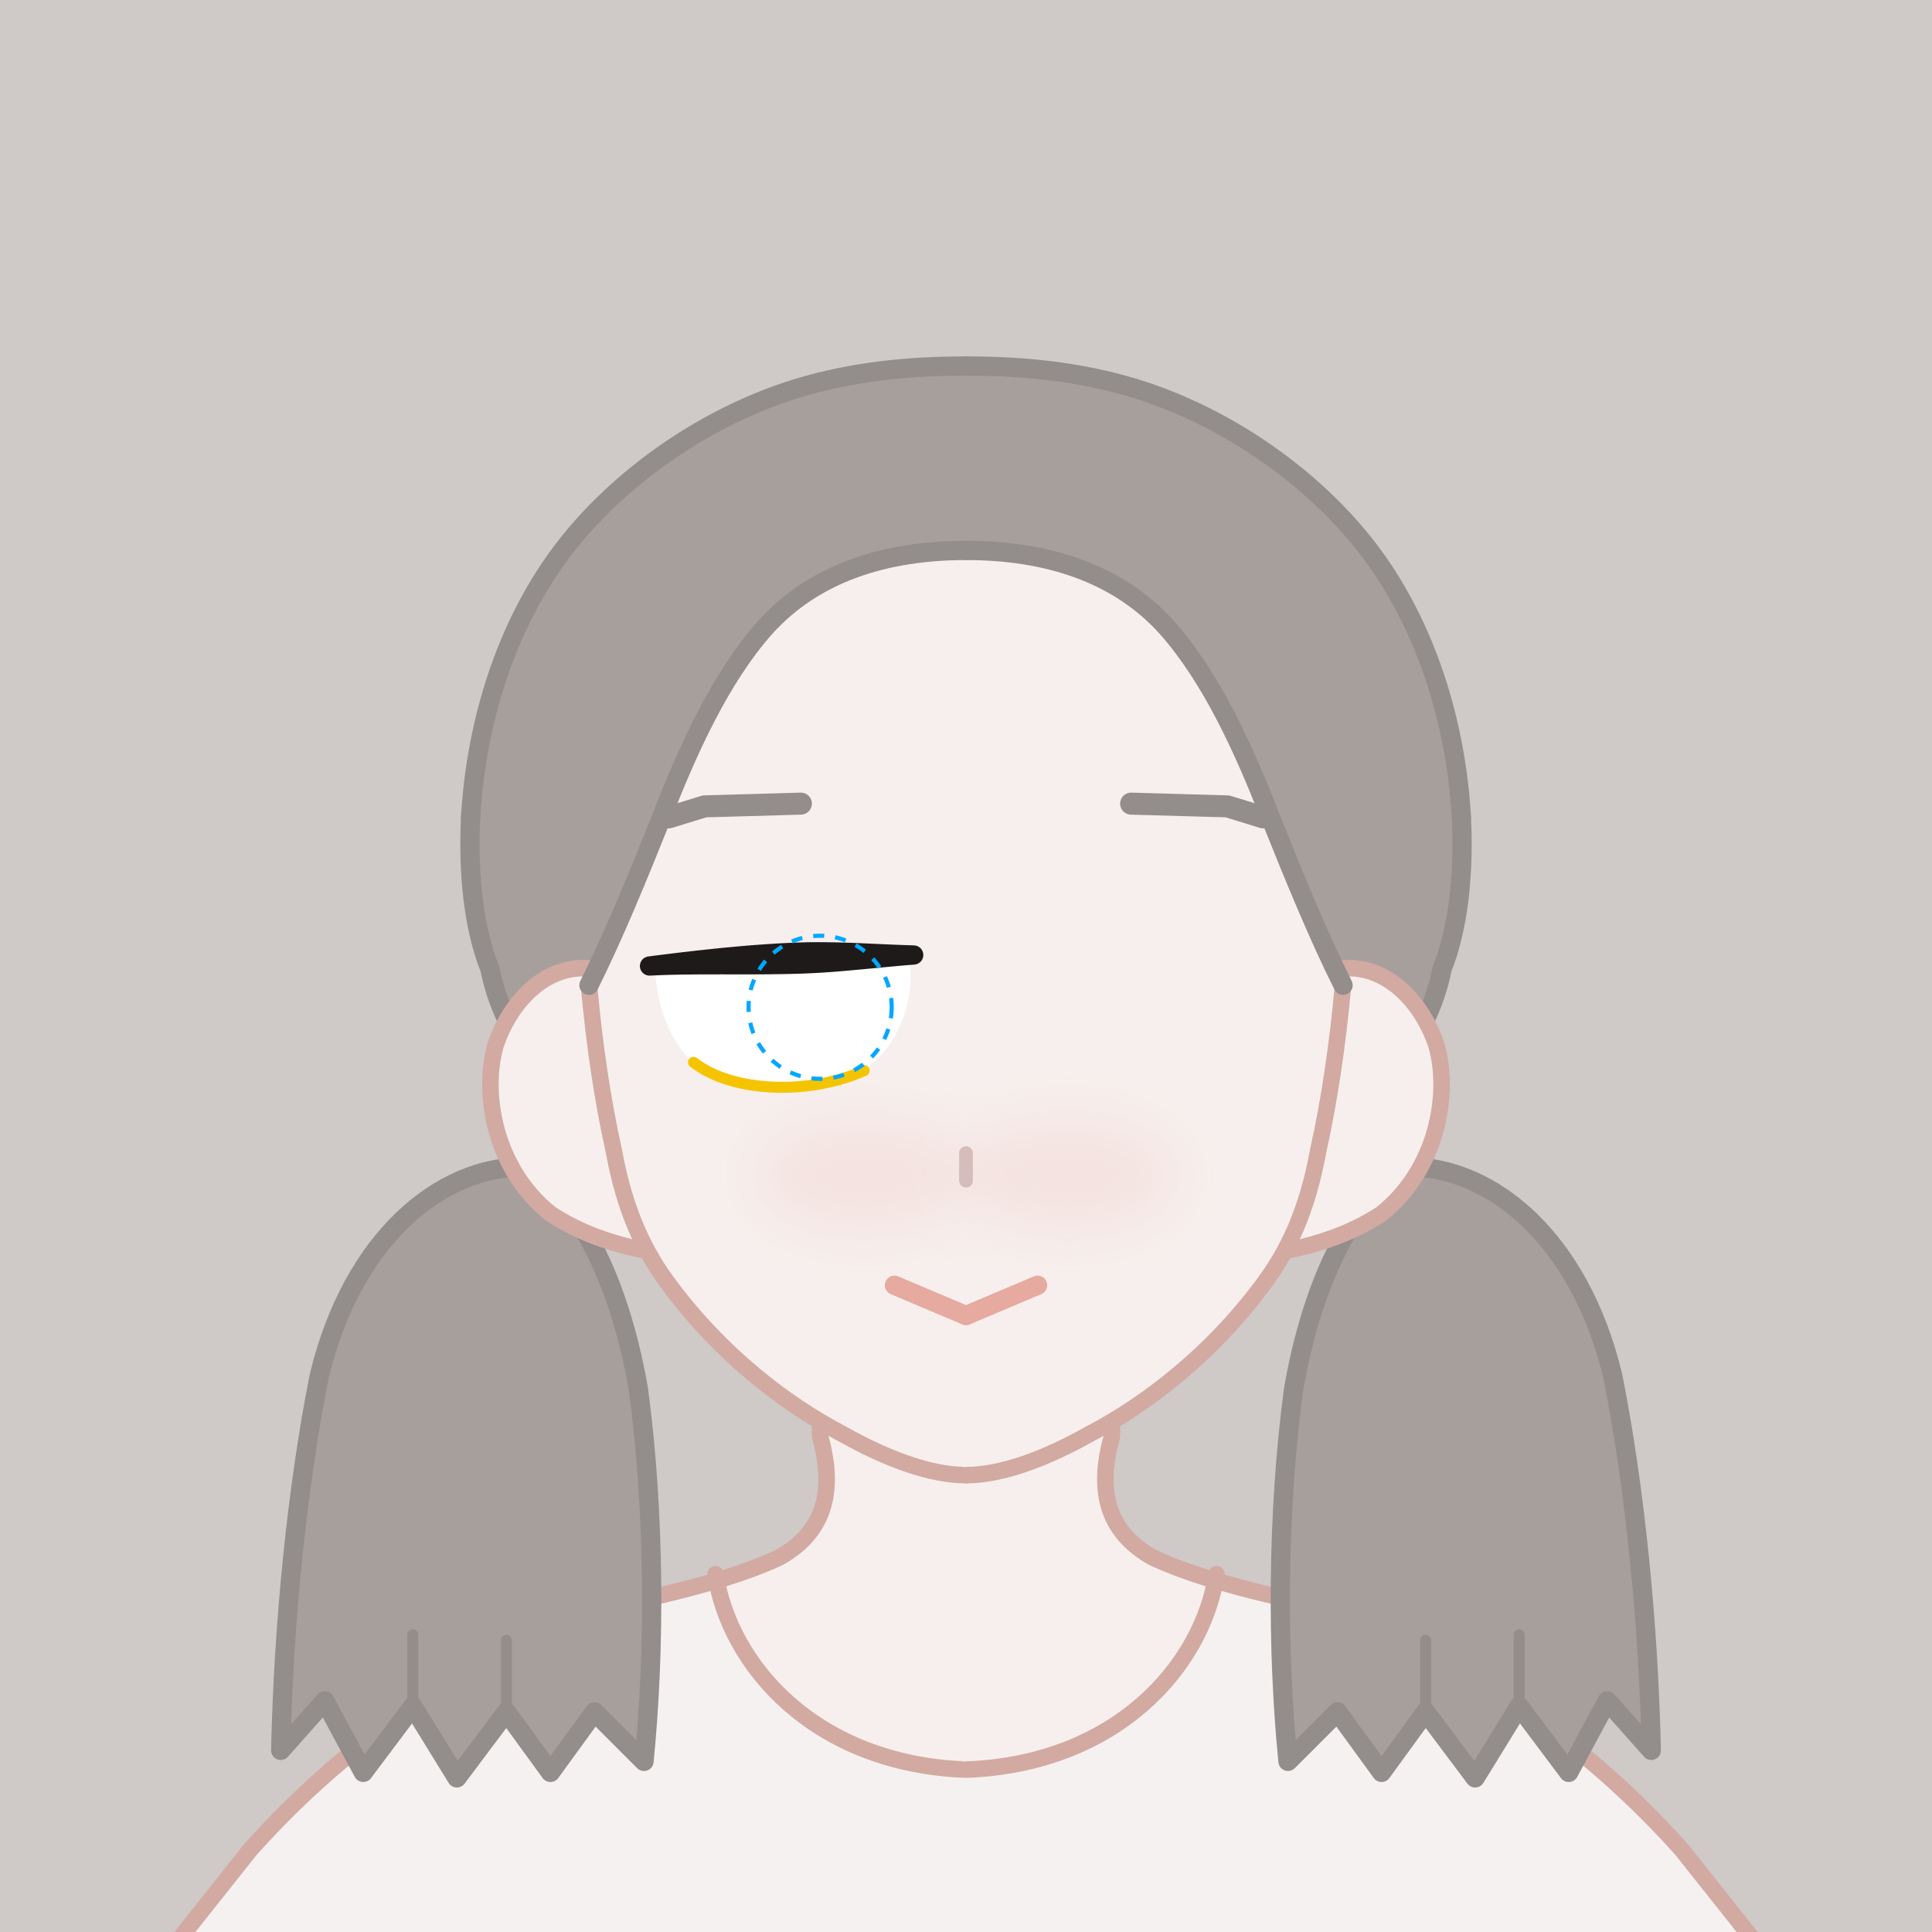
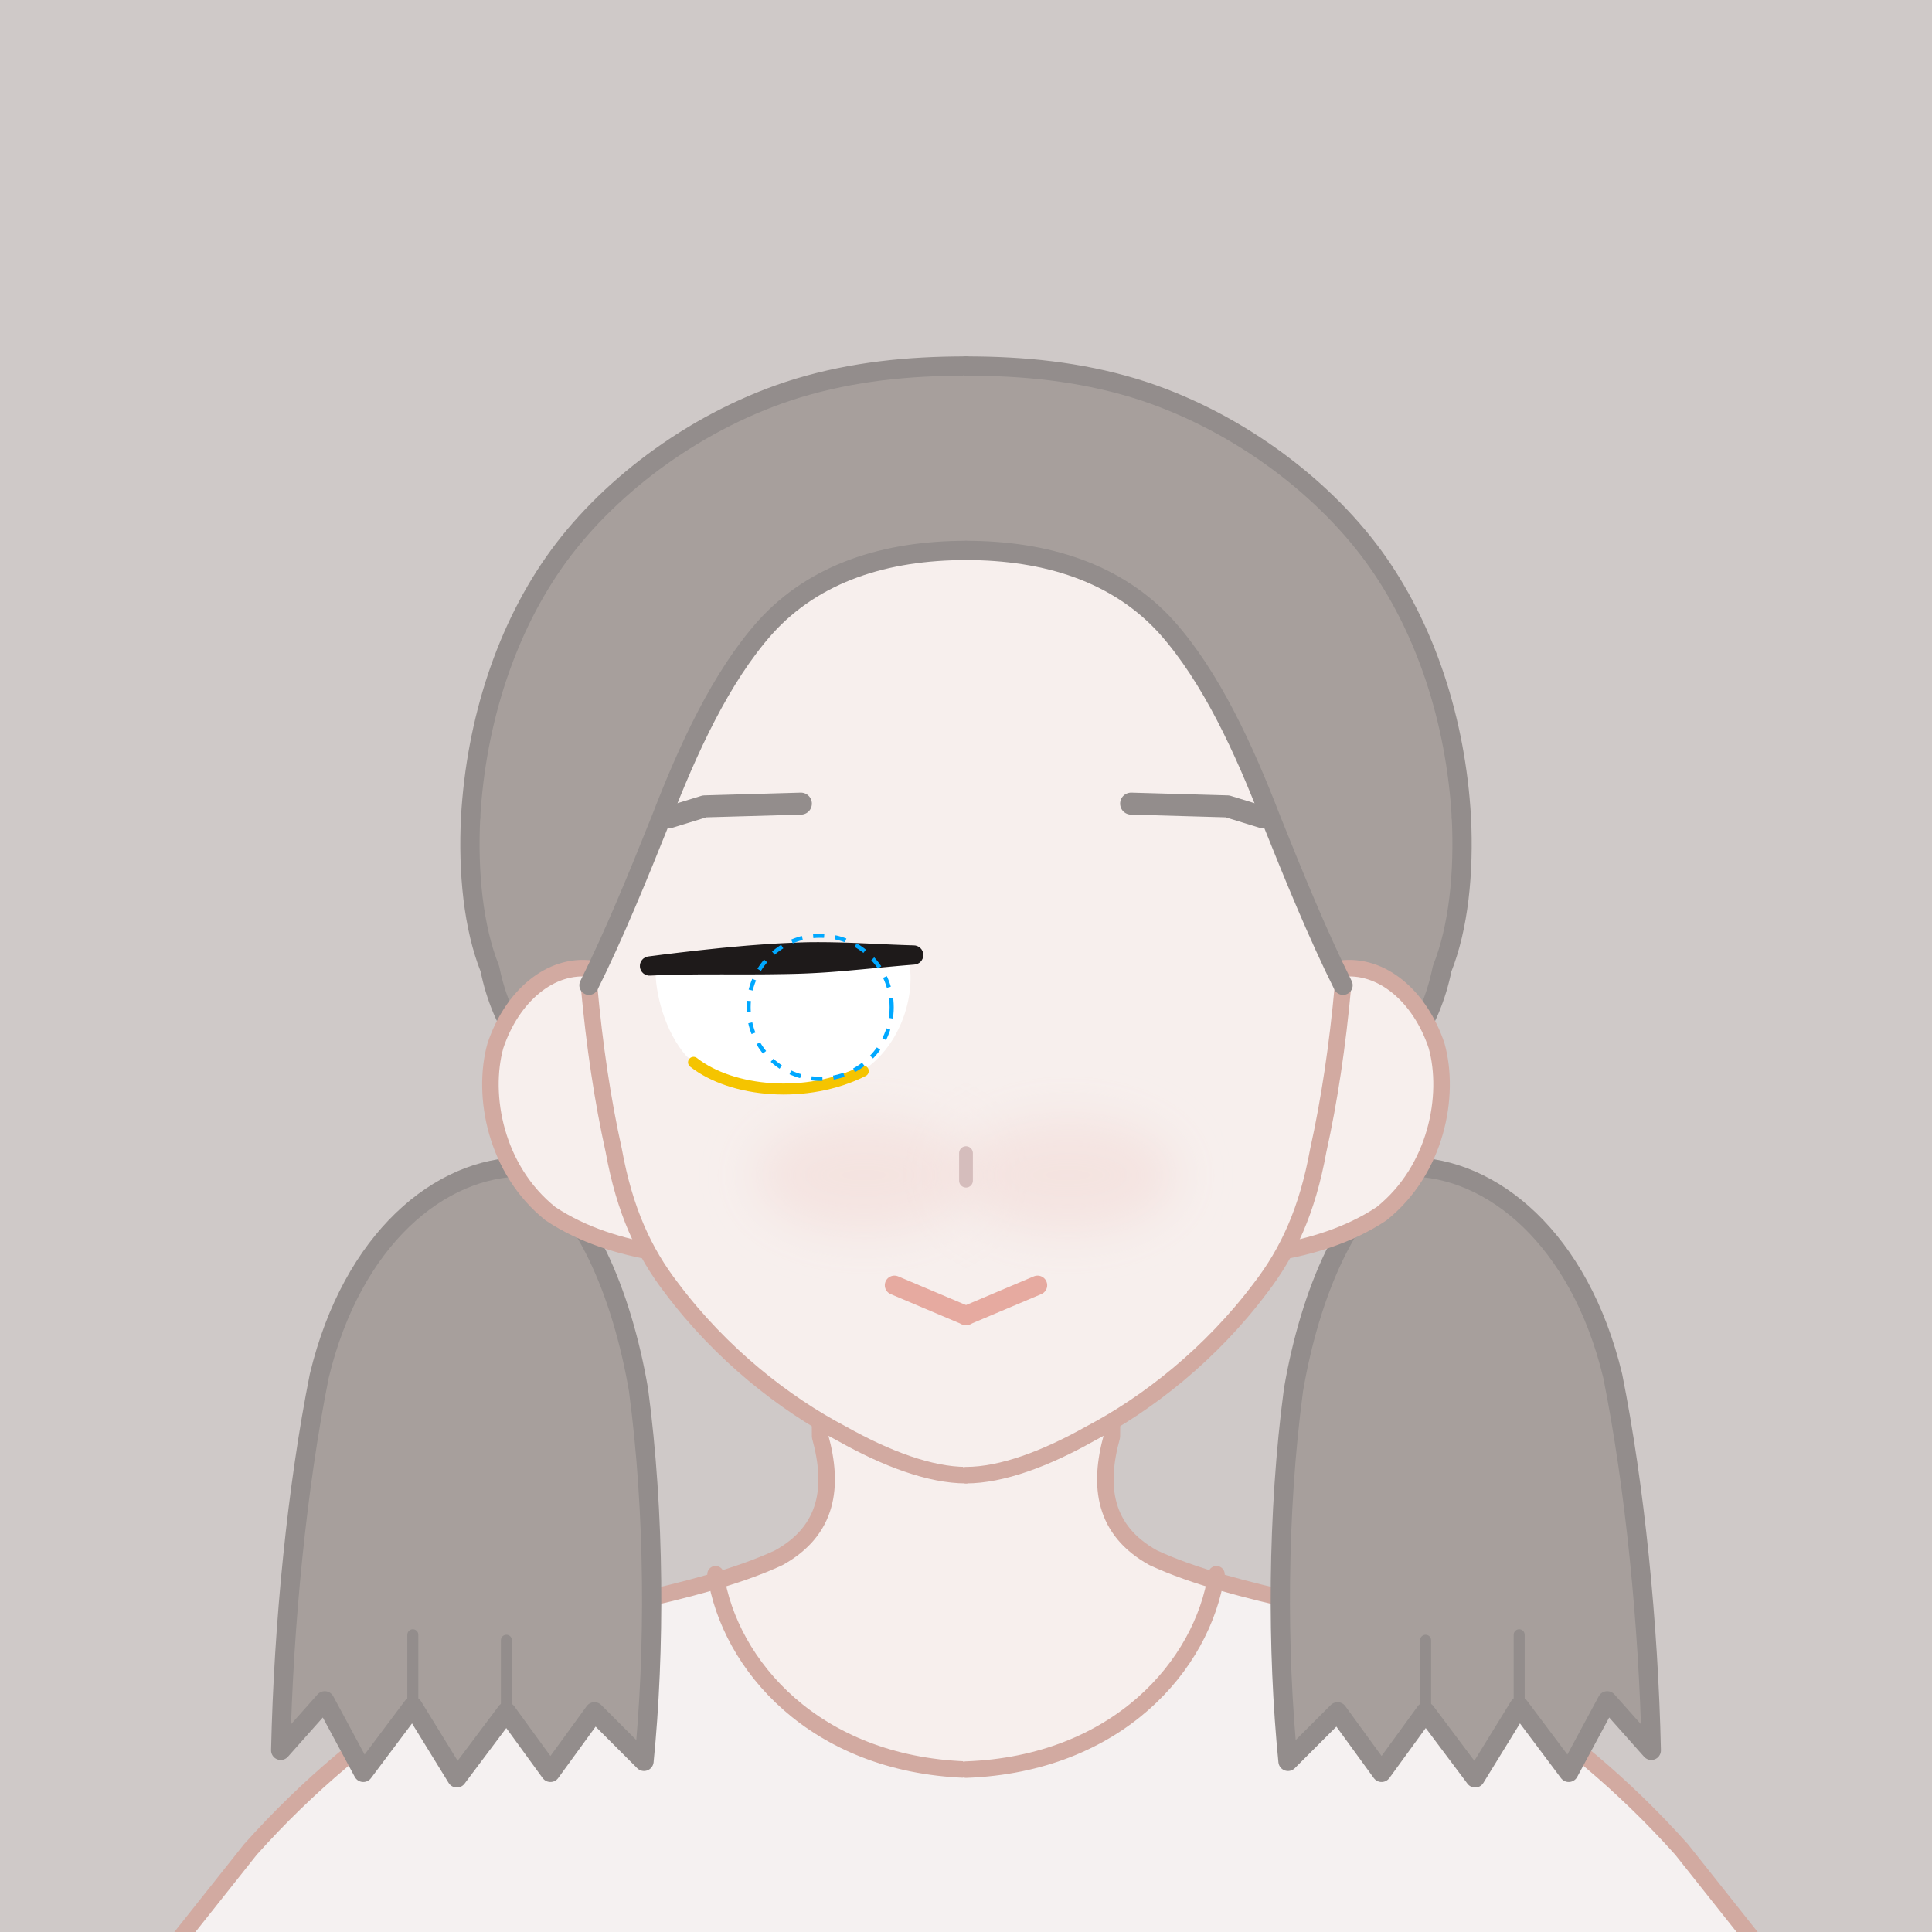
<svg xmlns="http://www.w3.org/2000/svg" width="702" height="702" viewBox="0 0 702 702">
  <defs>
-     <clipPath id="clip-path-1">
+     <clipPath id="clip-path-3">
      <path d="M242 389.2 L386 389.2 L386 464.8 L242 464.8 Z" />
    </clipPath>
    <filter id="filter-1" filterUnits="userSpaceOnUse" x="245" y="377" width="138" height="100" color-interpolation-filters="sRGB">
      <feGaussianBlur in="SourceGraphic" stdDeviation="9" color-interpolation-filters="linearRGB" />
    </filter>
-     <clipPath id="clip-path-2">
+     <clipPath id="clip-path-4">
      <path d="M460 389.2 L316 389.2 L316 464.8 L460 464.8 Z" />
    </clipPath>
    <filter id="filter-2" filterUnits="userSpaceOnUse" x="319" y="377" width="138" height="100" color-interpolation-filters="sRGB">
      <feGaussianBlur in="SourceGraphic" stdDeviation="9" color-interpolation-filters="linearRGB" />
    </filter>
  </defs>
  <g id="Layer_1" data-name="Layer 1">
    <g id="_ref">
      <g opacity="0.5">
        <rect x="0" y="0" width="702" height="702" fill="#ada19f" />
        <g data-layer="body">
          <g>
            <path d="M260 573 L230 582 C183 596 133 625 91 672 L60 712 L352 712 L352 643 C296 641 265 605 260 573 Z" fill="#f9f2f1" />
            <path d="M296 490 L298 522 C303 540 301 556 283 566 L260 573 C265 605 296 641 352 643 L352 490 Z" fill="#fdeeea" />
            <path d="M230 582 C183 596 133 625 91 672 L64 706" fill="none" stroke="#b46352" stroke-width="6" stroke-linecap="round" stroke-linejoin="round" />
            <path d="M296 500 C298 510 298 516 298 522 C303 540 301 556 283 566 C268 573 248 578 230 582" fill="none" stroke="#b46352" stroke-width="6" stroke-linecap="round" stroke-linejoin="round" />
            <path d="M260 572 C265 605 296 641 351 643" fill="none" stroke="#b46352" stroke-width="6" stroke-linecap="round" stroke-linejoin="round" />
          </g>
          <g>
            <path d="M442 573 L472 582 C519 596 569 625 611 672 L642 712 L350 712 L350 643 C406 641 437 605 442 573 Z" fill="#f9f2f1" />
            <path d="M406 490 L404 522 C399 540 401 556 419 566 L442 573 C437 605 406 641 350 643 L350 490 Z" fill="#fdeeea" />
            <path d="M472 582 C519 596 569 625 611 672 L638 706" fill="none" stroke="#b46352" stroke-width="6" stroke-linecap="round" stroke-linejoin="round" />
            <path d="M406 500 C404 510 404 516 404 522 C399 540 401 556 419 566 C434 573 454 578 472 582" fill="none" stroke="#b46352" stroke-width="6" stroke-linecap="round" stroke-linejoin="round" />
            <path d="M442 572 C437 605 406 641 351 643" fill="none" stroke="#b46352" stroke-width="6" stroke-linecap="round" stroke-linejoin="round" />
          </g>
        </g>
        <g data-layer="hairMid">
          <g>
            <path d="M190 424 C160 424 128 450 116 500 C108 540 103 590 102 636 L118 618 L132 644 L150 620 L166 646 L184 622 L200 644 L216 622 L234 640 C238 600 238 550 232 505 C226 470 212 436 190 424 Z" fill="#5d4e48" />
            <path d="M190 424 C160 424 128 450 116 500 C108 540 103 590 102 636 L118 618 L132 644 L150 620 L166 646 L184 622 L200 644 L216 622 L234 640 C238 600 238 550 232 505 C226 470 212 436 190 424 Z" fill="none" stroke="#352a27" stroke-width="7" stroke-linecap="round" stroke-linejoin="round" />
            <line x1="150" y1="620" x2="150" y2="594" fill="none" stroke="#352a27" stroke-width="4" stroke-linecap="round" stroke-linejoin="round" />
            <line x1="184" y1="622" x2="184" y2="596" fill="none" stroke="#352a27" stroke-width="4" stroke-linecap="round" stroke-linejoin="round" />
          </g>
          <g>
            <path d="M512 424 C542 424 574 450 586 500 C594 540 599 590 600 636 L584 618 L570 644 L552 620 L536 646 L518 622 L502 644 L486 622 L468 640 C464 600 464 550 470 505 C476 470 490 436 512 424 Z" fill="#5d4e48" />
            <path d="M512 424 C542 424 574 450 586 500 C594 540 599 590 600 636 L584 618 L570 644 L552 620 L536 646 L518 622 L502 644 L486 622 L468 640 C464 600 464 550 470 505 C476 470 490 436 512 424 Z" fill="none" stroke="#352a27" stroke-width="7" stroke-linecap="round" stroke-linejoin="round" />
            <line x1="552" y1="620" x2="552" y2="594" fill="none" stroke="#352a27" stroke-width="4" stroke-linecap="round" stroke-linejoin="round" />
            <line x1="518" y1="622" x2="518" y2="596" fill="none" stroke="#352a27" stroke-width="4" stroke-linecap="round" stroke-linejoin="round" />
          </g>
        </g>
        <g data-layer="hairBase">
          <g>
            <path d="M352 133 L351 133 C330 133 310 135 290 141 C254 152 222 176 203 202 C184 228 173 262 171 297 C170 317 172 337 178 352 C180 362 184 372 190 380 L198 386 L352 386 Z" fill="#5d4e48" />
            <path d="M351 133 C330 133 310 135 290 141 C254 152 222 176 203 202 C184 228 173 262 171 297" fill="none" stroke="#352a27" stroke-width="7" stroke-linecap="round" stroke-linejoin="round" />
            <path d="M171 297 C170 317 172 337 178 352 C180 362 184 372 190 380" fill="none" stroke="#352a27" stroke-width="7" stroke-linecap="round" stroke-linejoin="round" />
          </g>
          <g>
            <path d="M350 133 L351 133 C372 133 392 135 412 141 C448 152 480 176 499 202 C518 228 529 262 531 297 C532 317 530 337 524 352 C522 362 518 372 512 380 L504 386 L350 386 Z" fill="#5d4e48" />
            <path d="M351 133 C372 133 392 135 412 141 C448 152 480 176 499 202 C518 228 529 262 531 297" fill="none" stroke="#352a27" stroke-width="7" stroke-linecap="round" stroke-linejoin="round" />
            <path d="M531 297 C532 317 530 337 524 352 C522 362 518 372 512 380" fill="none" stroke="#352a27" stroke-width="7" stroke-linecap="round" stroke-linejoin="round" />
          </g>
        </g>
        <g data-layer="ear">
          <g>
            <path d="M215 352 C200 350 186 362 180 380 C175 398 180 425 200 441 C212 449 226 453 238 455 L225 380 Z" fill="#fdeeea" />
            <path d="M215 352 C200 350 186 362 180 380 C175 398 180 425 200 441 C212 449 226 453 238 455" fill="none" stroke="#b46352" stroke-width="6" stroke-linecap="round" stroke-linejoin="round" />
          </g>
          <g>
            <path d="M487 352 C502 350 516 362 522 380 C527 398 522 425 502 441 C490 449 476 453 464 455 L477 380 Z" fill="#fdeeea" />
            <path d="M487 352 C502 350 516 362 522 380 C527 398 522 425 502 441 C490 449 476 453 464 455" fill="none" stroke="#b46352" stroke-width="6" stroke-linecap="round" stroke-linejoin="round" />
          </g>
        </g>
        <g data-layer="face">
          <g>
            <path d="M352 200 L351 200 C322 200 296 208 278 228 C262 246 250 272 240 298 C232 318 223 340 214 358 C216 380 219 400 223 418 C227 440 234 455 244 468 C262 492 285 510 306 521 C322 530 338 536 351 536 L352 536 Z" fill="#fdeeea" />
            <path d="M214 358 C216 380 219 400 223 418 C227 440 234 455 244 468 C262 492 285 510 306 521 C322 530 338 536 351 536" fill="none" stroke="#b46352" stroke-width="6" stroke-linecap="round" stroke-linejoin="round" />
          </g>
          <g>
            <path d="M350 200 L351 200 C380 200 406 208 424 228 C440 246 452 272 462 298 C470 318 479 340 488 358 C486 380 483 400 479 418 C475 440 468 455 458 468 C440 492 417 510 396 521 C380 530 364 536 351 536 L350 536 Z" fill="#fdeeea" />
            <path d="M488 358 C486 380 483 400 479 418 C475 440 468 455 458 468 C440 492 417 510 396 521 C380 530 364 536 351 536" fill="none" stroke="#b46352" stroke-width="6" stroke-linecap="round" stroke-linejoin="round" />
          </g>
        </g>
        <g data-layer="makeup">
-           <g clip-path="url(#clip-path-1)">
+           <g clip-path="url(#clip-path-3)">
            <g filter="url(#filter-1)">
              <ellipse cx="314" cy="427" rx="40" ry="21" fill="#f3bfb8" opacity="0.5" />
            </g>
          </g>
-           <g clip-path="url(#clip-path-2)">
+           <g clip-path="url(#clip-path-4)">
            <g filter="url(#filter-2)">
              <ellipse cx="388" cy="427" rx="40" ry="21" fill="#f3bfb8" opacity="0.5" />
            </g>
          </g>
        </g>
        <g data-layer="mouth">
          <line x1="325" y1="467" x2="351" y2="478" fill="none" stroke="#dc6450" stroke-width="7" stroke-linecap="round" stroke-linejoin="round" />
          <line x1="377" y1="467" x2="351" y2="478" fill="none" stroke="#dc6450" stroke-width="7" stroke-linecap="round" stroke-linejoin="round" />
          <line x1="351" y1="419" x2="351" y2="429" fill="none" stroke="#b98a88" stroke-width="5" stroke-linecap="round" />
        </g>
        <g data-layer="hairLine">
          <path d="M351 200 C322 200 296 208 278 228 C262 246 250 272 240 298 C232 318 223 340 214 358" fill="none" stroke="#352a27" stroke-width="7" stroke-linecap="round" stroke-linejoin="round" />
          <path d="M351 200 C380 200 406 208 424 228 C440 246 452 272 462 298 C470 318 479 340 488 358" fill="none" stroke="#352a27" stroke-width="7" stroke-linecap="round" stroke-linejoin="round" />
        </g>
        <g data-layer="brow">
          <polyline points="243,297 256,293 291,292" fill="none" stroke="#352a27" stroke-width="8" stroke-linecap="round" stroke-linejoin="round" />
          <polyline points="459,297 446,293 411,292" fill="none" stroke="#352a27" stroke-width="8" stroke-linecap="round" stroke-linejoin="round" />
        </g>
      </g>
    </g>
    <g id="white">
-       <path d="M238.167 351.667 L330 348 C334 364 323.981 389.649 302.167 393.417 C278.167 397.417 260.981 393.649 249.417 383.75 C241.648 374.982 237.981 360.982 238.167 351.667 Z" fill="#ffffff" />
+       <path d="M238.167 351.667 L330 348 C334 364 323.981 389.649 302.167 393.417 C281.187 399.111 260.981 393.649 249.417 383.75 C241.648 374.982 237.981 360.982 238.167 351.667 Z" fill="#ffffff" />
    </g>
    <g id="upper">
      <polygon points="235.703,347.513 238.579,347.147 240.888,346.847 241.501,346.775 244.38,346.426 246.945,346.111 247.301,346.072 250.184,345.742 253.066,345.41 253.966,345.308 255.989,345.093 258.874,344.788 261.759,344.485 262.086,344.452 264.683,344.206 267.571,343.938 270.46,343.679 271.459,343.592 273.384,343.441 276.275,343.225 279.167,343.023 282.059,342.837 282.234,342.827 284.984,342.684 287.878,342.553 290.773,342.444 292.933,342.384 294.379,342.355 295.12,342.348 297.282,342.34 299.443,342.35 301.606,342.376 303.768,342.418 305.931,342.472 308.095,342.536 309.273,342.575 310.278,342.613 312.441,342.702 314.605,342.796 316.769,342.893 318.932,342.991 321.096,343.089 323.26,343.184 325.423,343.275 327.587,343.359 329.75,343.435 331.913,343.501 332.597,343.551 333.258,343.734 333.871,344.042 334.412,344.464 334.861,344.984 335.199,345.58 335.415,346.232 335.499,346.913 335.449,347.597 335.266,348.258 334.958,348.871 334.536,349.412 334.016,349.861 333.42,350.199 332.768,350.415 332.087,350.499 329.93,350.673 327.773,350.856 325.617,351.048 323.461,351.247 321.304,351.449 319.148,351.655 316.992,351.861 314.836,352.065 312.679,352.267 310.523,352.463 309.541,352.551 308.386,352.657 306.23,352.846 304.074,353.024 301.917,353.19 299.76,353.341 297.602,353.475 295.444,353.591 294.73,353.626 293.312,353.693 291.153,353.777 288.257,353.863 285.36,353.926 282.638,353.966 282.494,353.969 279.597,354.009 276.698,354.034 273.799,354.044 271.903,354.043 270.934,354.046 268.035,354.052 265.134,354.049 262.562,354.04 262.271,354.04 259.37,354.047 256.469,354.051 254.474,354.052 253.607,354.06 250.706,354.09 247.805,354.122 247.488,354.124 244.946,354.182 242.047,354.255 241.475,354.269 239.194,354.361 236.297,354.487 235.611,354.478 234.94,354.336 234.31,354.065 233.744,353.676 233.266,353.185 232.892,352.609 232.638,351.972 232.513,351.297 232.522,350.611 232.664,349.94 232.935,349.31 233.324,348.744 233.815,348.266 234.391,347.892 235.028,347.638" fill="#1e1a1a" />
    </g>
    <g id="lower">
-       <path d="M252 386 C266 397 294 398 314 389" fill="none" stroke="#f5c400" stroke-width="4" stroke-linecap="round" stroke-linejoin="round" />
+       <path d="M252 386 C266 397 293.187 399.445 313.667 389.167" fill="none" stroke="#f5c400" stroke-width="4" stroke-linecap="round" stroke-linejoin="round" />
    </g>
    <path id="iris" d="M324 366 C324 380.359 312.359 392 298 392 C283.641 392 272 380.359 272 366 C272 351.641 283.641 340 298 340 C312.359 340 324 351.641 324 366 Z" fill="none" stroke="#00a8ff" stroke-width="1.5" stroke-dasharray="4 4" />
  </g>
</svg>
